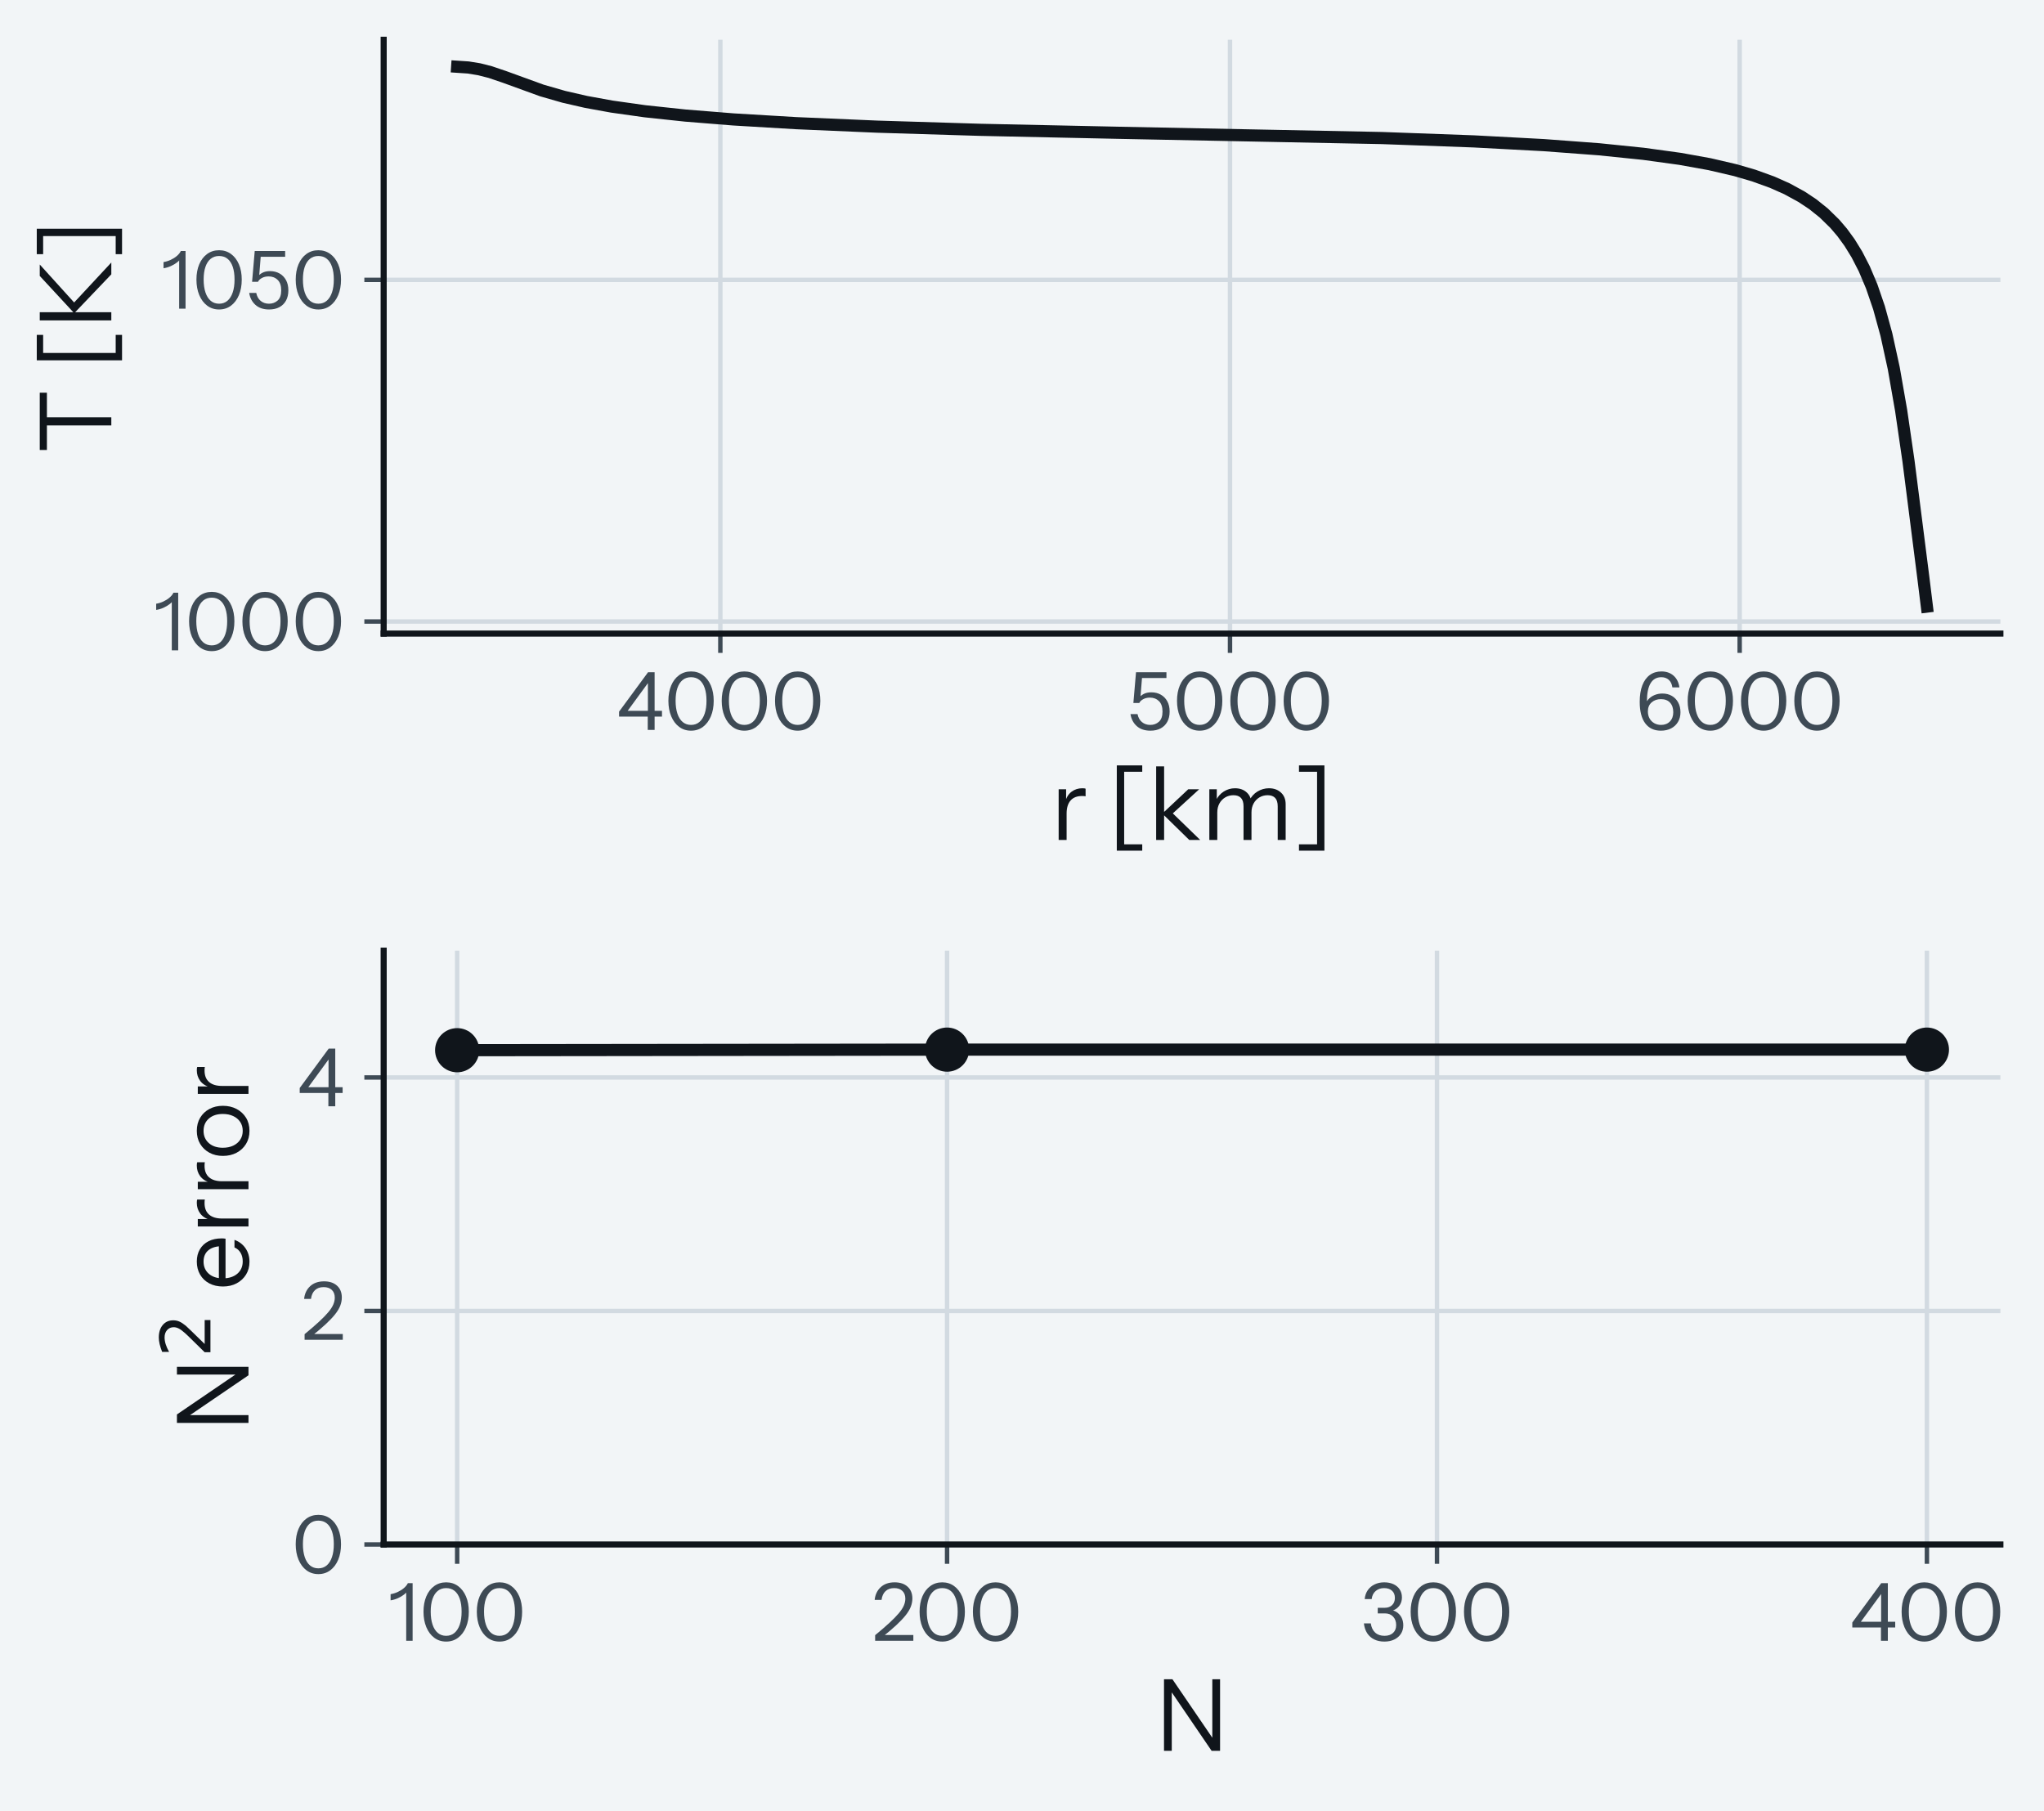
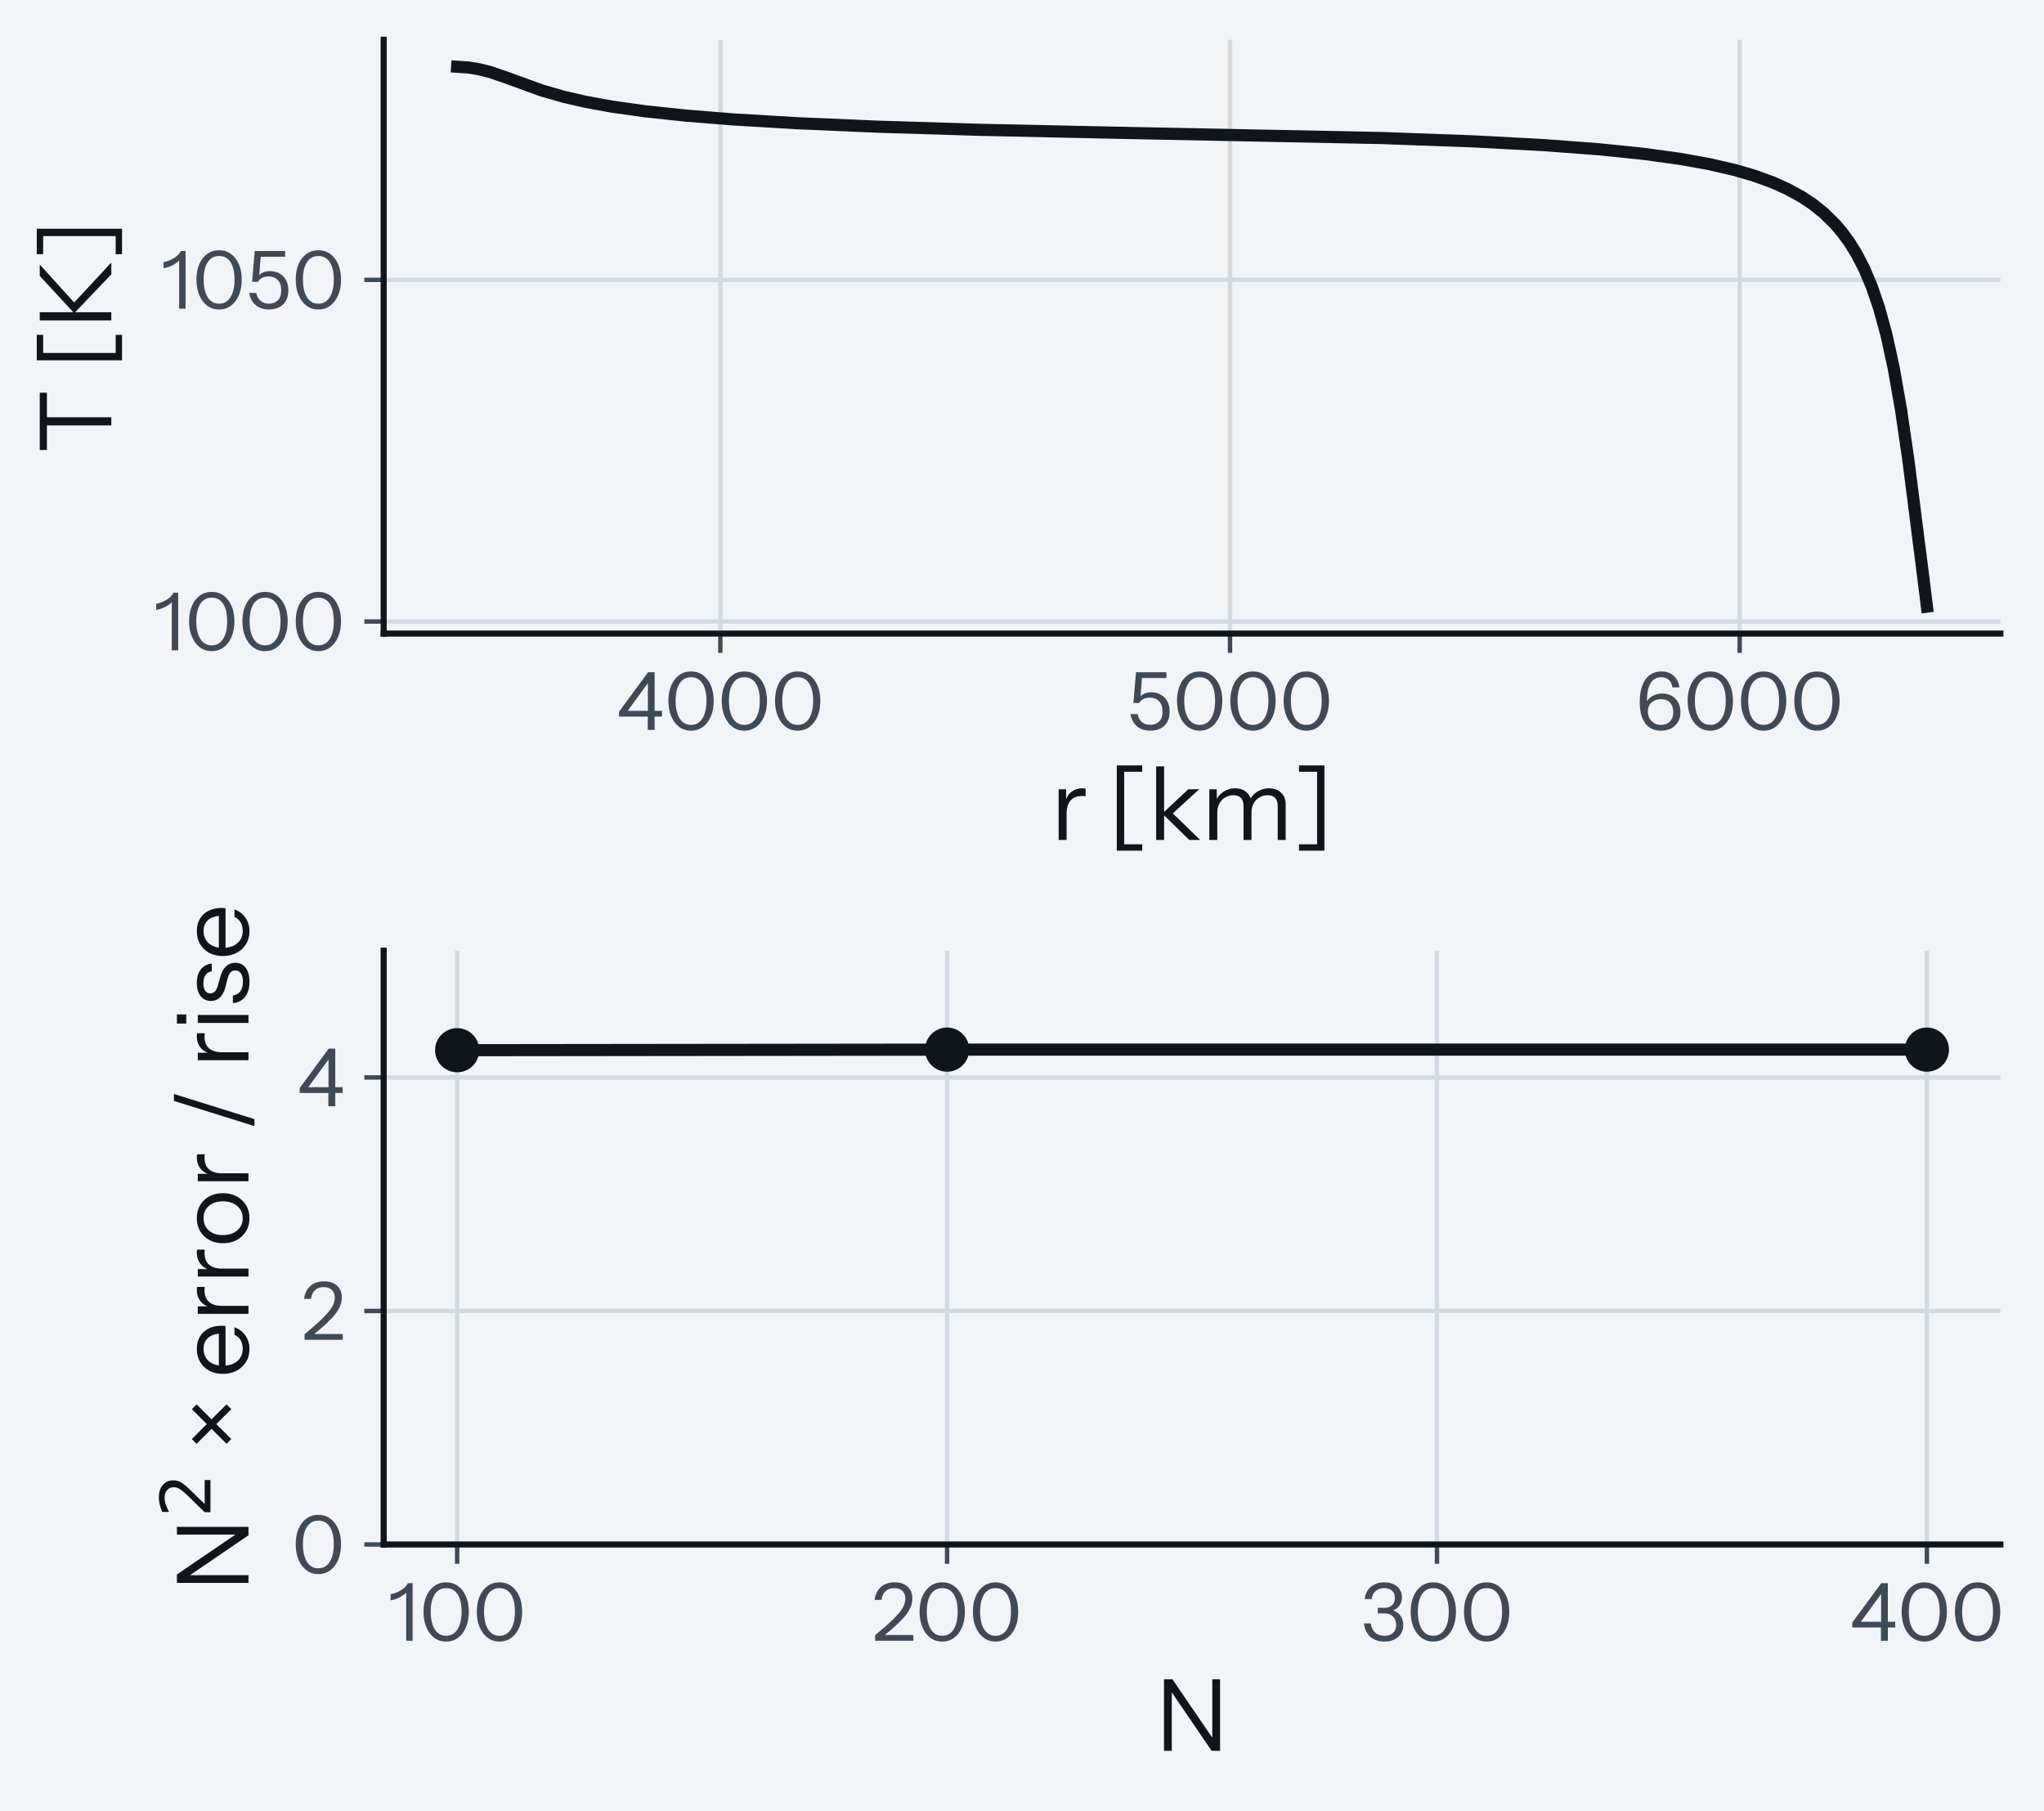
<svg xmlns="http://www.w3.org/2000/svg" xmlns:xlink="http://www.w3.org/1999/xlink" width="370.186pt" height="327.979pt" viewBox="0 0 370.186 327.979" version="1.1">
  <defs>
    <style type="text/css">*{stroke-linejoin: round; stroke-linecap: butt}</style>
  </defs>
  <g id="figure_1">
    <g id="patch_1">
      <path d="M -0 327.979  L 370.186 327.979  L 370.186 0  L -0 0  z " style="fill: #f2f5f7" />
    </g>
    <g id="axes_1">
      <g id="patch_2">
        <path d="M 69.487 114.746  L 362.289 114.746  L 362.289 7.2  L 69.487 7.2  z " style="fill: #f2f5f7" />
      </g>
      <g id="matplotlib.axis_1">
        <g id="xtick_1">
          <g id="line2d_1">
            <path d="M 130.461 114.746  L 130.461 7.2  " clip-path="url(#p8d91c52c07)" style="fill: none; stroke: #d2dae1; stroke-width: 0.8; stroke-linecap: square" />
          </g>
          <g id="line2d_2">
            <defs>
              <path id="m2a301ba8c9" d="M 0 0  L 0 3.5  " style="stroke: #3e4a55; stroke-width: 0.8" />
            </defs>
            <g>
              <use xlink:href="#m2a301ba8c9" x="130.461" y="114.746" style="fill: #3e4a55; stroke: #3e4a55; stroke-width: 0.8" />
            </g>
          </g>
          <g id="text_1">
            <g style="fill: #3e4a55" transform="translate(111.6264 132.1864) scale(0.145 -0.145)">
              <defs>
                <path id="InstrumentSans-Regular-34" d="M 2509 0  L 2509 1216  L 2522 1344  L 2522 3974  L 2694 3974  L 749 1312  L 576 1523  L 3648 1523  L 3648 1062  L 218 1062  L 218 1459  L 2534 4608  L 3059 4608  L 3059 0  L 2509 0  z " transform="scale(0.015625)" />
                <path id="InstrumentSans-Regular-30" d="M 2131 -64  Q 1587 -64 1180 240  Q 774 544 547 1085  Q 320 1626 320 2323  Q 320 3021 544 3549  Q 768 4077 1177 4374  Q 1587 4672 2131 4672  Q 2675 4672 3081 4374  Q 3488 4077 3715 3549  Q 3942 3021 3942 2323  Q 3942 1619 3715 1081  Q 3488 544 3081 240  Q 2675 -64 2131 -64  z M 2131 397  Q 2522 397 2797 630  Q 3072 864 3219 1296  Q 3366 1728 3366 2330  Q 3366 2925 3222 3347  Q 3078 3770 2803 3990  Q 2528 4211 2131 4211  Q 1734 4211 1459 3987  Q 1184 3763 1040 3344  Q 896 2925 896 2330  Q 896 1728 1043 1293  Q 1190 858 1465 627  Q 1741 397 2131 397  z " transform="scale(0.015625)" />
              </defs>
              <use xlink:href="#InstrumentSans-Regular-34" />
              <use xlink:href="#InstrumentSans-Regular-30" transform="translate(59.99999 0)" />
              <use xlink:href="#InstrumentSans-Regular-30" transform="translate(126.6 0)" />
              <use xlink:href="#InstrumentSans-Regular-30" transform="translate(193.2 0)" />
            </g>
          </g>
        </g>
        <g id="xtick_2">
          <g id="line2d_3">
            <path d="M 222.765 114.746  L 222.765 7.2  " clip-path="url(#p8d91c52c07)" style="fill: none; stroke: #d2dae1; stroke-width: 0.8; stroke-linecap: square" />
          </g>
          <g id="line2d_4">
            <g>
              <use xlink:href="#m2a301ba8c9" x="222.765" y="114.746" style="fill: #3e4a55; stroke: #3e4a55; stroke-width: 0.8" />
            </g>
          </g>
          <g id="text_2">
            <g style="fill: #3e4a55" transform="translate(204.1184 132.1864) scale(0.145 -0.145)">
              <defs>
                <path id="InstrumentSans-Regular-35" d="M 1869 -64  Q 1184 -64 774 304  Q 365 672 275 1261  L 838 1261  Q 922 845 1194 621  Q 1466 397 1856 397  Q 2266 397 2550 653  Q 2835 909 2835 1466  Q 2835 2022 2550 2300  Q 2266 2579 1830 2579  Q 1517 2579 1286 2451  Q 1056 2323 979 2150  L 506 2150  L 717 4608  L 3149 4608  L 3149 4147  L 1030 4147  L 1210 4339  L 1062 2483  L 941 2528  Q 1056 2720 1312 2861  Q 1568 3002 1939 3002  Q 2368 3002 2697 2816  Q 3027 2630 3216 2288  Q 3405 1946 3405 1466  Q 3405 986 3216 643  Q 3027 301 2684 118  Q 2342 -64 1869 -64  z " transform="scale(0.015625)" />
              </defs>
              <use xlink:href="#InstrumentSans-Regular-35" />
              <use xlink:href="#InstrumentSans-Regular-30" transform="translate(57.39999 0)" />
              <use xlink:href="#InstrumentSans-Regular-30" transform="translate(124 0)" />
              <use xlink:href="#InstrumentSans-Regular-30" transform="translate(190.6 0)" />
            </g>
          </g>
        </g>
        <g id="xtick_3">
          <g id="line2d_5">
            <path d="M 315.069 114.746  L 315.069 7.2  " clip-path="url(#p8d91c52c07)" style="fill: none; stroke: #d2dae1; stroke-width: 0.8; stroke-linecap: square" />
          </g>
          <g id="line2d_6">
            <g>
              <use xlink:href="#m2a301ba8c9" x="315.069" y="114.746" style="fill: #3e4a55; stroke: #3e4a55; stroke-width: 0.8" />
            </g>
          </g>
          <g id="text_3">
            <g style="fill: #3e4a55" transform="translate(296.2412 132.1864) scale(0.145 -0.145)">
              <defs>
                <path id="InstrumentSans-Regular-36" d="M 2010 -64  Q 1197 -64 758 528  Q 320 1120 320 2240  Q 320 3014 528 3558  Q 736 4102 1126 4387  Q 1517 4672 2054 4672  Q 2643 4672 3027 4333  Q 3411 3994 3494 3398  L 2931 3398  Q 2874 3795 2640 4003  Q 2406 4211 2048 4211  Q 1478 4211 1187 3724  Q 896 3238 896 2266  L 896 1850  L 749 1907  Q 806 2208 1004 2432  Q 1203 2656 1497 2781  Q 1792 2906 2131 2906  Q 2566 2906 2889 2717  Q 3213 2528 3395 2192  Q 3578 1856 3578 1408  Q 3578 966 3379 633  Q 3181 301 2829 118  Q 2477 -64 2010 -64  z M 2029 397  Q 2464 397 2733 672  Q 3002 947 3002 1414  Q 3002 1901 2742 2179  Q 2483 2458 2016 2458  Q 1568 2458 1270 2195  Q 973 1933 973 1472  Q 973 1152 1110 909  Q 1248 666 1488 531  Q 1728 397 2029 397  z " transform="scale(0.015625)" />
              </defs>
              <use xlink:href="#InstrumentSans-Regular-36" />
              <use xlink:href="#InstrumentSans-Regular-30" transform="translate(59.89999 0)" />
              <use xlink:href="#InstrumentSans-Regular-30" transform="translate(126.5 0)" />
              <use xlink:href="#InstrumentSans-Regular-30" transform="translate(193.1 0)" />
            </g>
          </g>
        </g>
        <g id="text_4">
          <g style="fill: #10151b" transform="translate(190.2927 152.1189) scale(0.18 -0.18)">
            <defs>
              <path id="InstrumentSans-Regular-72" d="M 512 0  L 512 3264  L 992 3264  L 992 2432  L 1024 2432  L 1024 0  L 512 0  z M 1024 1702  L 941 2477  Q 1056 2893 1350 3110  Q 1645 3328 2029 3328  Q 2189 3328 2246 3302  L 2246 2810  Q 2214 2822 2156 2825  Q 2099 2829 2016 2829  Q 1530 2829 1277 2537  Q 1024 2246 1024 1702  z " transform="scale(0.015625)" />
              <path id="InstrumentSans-Regular-20" transform="scale(0.015625)" />
              <path id="InstrumentSans-Regular-5b" d="M 576 -691  L 576 4800  L 2214 4800  L 2214 4390  L 1050 4390  L 1050 -282  L 2214 -282  L 2214 -691  L 576 -691  z " transform="scale(0.015625)" />
              <path id="InstrumentSans-Regular-6b" d="M 512 0  L 512 4736  L 1024 4736  L 1024 0  L 512 0  z M 2643 0  L 909 1696  L 2579 3264  L 3283 3264  L 1408 1549  L 1440 1850  L 3347 0  L 2643 0  z " transform="scale(0.015625)" />
              <path id="InstrumentSans-Regular-6d" d="M 512 0  L 512 3264  L 992 3264  L 992 2496  L 1024 2496  L 1024 0  L 512 0  z M 2714 0  L 2714 2163  Q 2714 2534 2547 2707  Q 2381 2880 2067 2880  Q 1773 2880 1536 2739  Q 1299 2598 1161 2348  Q 1024 2099 1024 1766  L 941 2541  Q 1107 2906 1440 3117  Q 1773 3328 2163 3328  Q 2637 3328 2931 3049  Q 3226 2771 3226 2298  L 3226 0  L 2714 0  z M 4915 0  L 4915 2163  Q 4915 2534 4748 2707  Q 4582 2880 4269 2880  Q 3974 2880 3737 2739  Q 3501 2598 3363 2348  Q 3226 2099 3226 1766  L 3098 2541  Q 3264 2906 3609 3117  Q 3955 3328 4352 3328  Q 4826 3328 5126 3049  Q 5427 2771 5427 2298  L 5427 0  L 4915 0  z " transform="scale(0.015625)" />
              <path id="InstrumentSans-Regular-5d" d="M 2022 4800  L 2022 -691  L 384 -691  L 384 -282  L 1549 -282  L 1549 4390  L 384 4390  L 384 4800  L 2022 4800  z " transform="scale(0.015625)" />
            </defs>
            <use xlink:href="#InstrumentSans-Regular-72" />
            <use xlink:href="#InstrumentSans-Regular-20" transform="translate(37.49999 0)" />
            <use xlink:href="#InstrumentSans-Regular-5b" transform="translate(57.49997 0)" />
            <use xlink:href="#InstrumentSans-Regular-6b" transform="translate(98.09996 0)" />
            <use xlink:href="#InstrumentSans-Regular-6d" transform="translate(151.5999 0)" />
            <use xlink:href="#InstrumentSans-Regular-5d" transform="translate(243.7999 0)" />
          </g>
        </g>
      </g>
      <g id="matplotlib.axis_2">
        <g id="ytick_1">
          <g id="line2d_7">
            <path d="M 69.487 112.561  L 362.289 112.561  " clip-path="url(#p8d91c52c07)" style="fill: none; stroke: #d2dae1; stroke-width: 0.8; stroke-linecap: square" />
          </g>
          <g id="line2d_8">
            <defs>
              <path id="me776a80f98" d="M 0 0  L -3.5 0  " style="stroke: #3e4a55; stroke-width: 0.8" />
            </defs>
            <g>
              <use xlink:href="#me776a80f98" x="69.487" y="112.561" style="fill: #3e4a55; stroke: #3e4a55; stroke-width: 0.8" />
            </g>
          </g>
          <g id="text_5">
            <g style="fill: #3e4a55" transform="translate(27.85 117.7808) scale(0.145 -0.145)">
              <defs>
                <path id="InstrumentSans-Regular-31" d="M 1440 0  L 1440 4083  L 1574 4051  Q 1498 3878 1280 3705  Q 1062 3533 777 3405  Q 493 3277 192 3232  L 192 3725  Q 493 3776 768 3904  Q 1043 4032 1257 4214  Q 1472 4397 1574 4608  L 1952 4608  L 1952 0  L 1440 0  z " transform="scale(0.015625)" />
              </defs>
              <use xlink:href="#InstrumentSans-Regular-31" />
              <use xlink:href="#InstrumentSans-Regular-30" transform="translate(39.09999 0)" />
              <use xlink:href="#InstrumentSans-Regular-30" transform="translate(105.7 0)" />
              <use xlink:href="#InstrumentSans-Regular-30" transform="translate(172.3 0)" />
            </g>
          </g>
        </g>
        <g id="ytick_2">
          <g id="line2d_9">
            <path d="M 69.487 50.684  L 362.289 50.684  " clip-path="url(#p8d91c52c07)" style="fill: none; stroke: #d2dae1; stroke-width: 0.8; stroke-linecap: square" />
          </g>
          <g id="line2d_10">
            <g>
              <use xlink:href="#me776a80f98" x="69.487" y="50.684" style="fill: #3e4a55; stroke: #3e4a55; stroke-width: 0.8" />
            </g>
          </g>
          <g id="text_6">
            <g style="fill: #3e4a55" transform="translate(29.18219 55.90358) scale(0.145 -0.145)">
              <use xlink:href="#InstrumentSans-Regular-31" />
              <use xlink:href="#InstrumentSans-Regular-30" transform="translate(39.09999 0)" />
              <use xlink:href="#InstrumentSans-Regular-35" transform="translate(105.7 0)" />
              <use xlink:href="#InstrumentSans-Regular-30" transform="translate(163.1 0)" />
            </g>
          </g>
        </g>
        <g id="text_7">
          <g style="fill: #10151b" transform="translate(20.16 82.14006) rotate(-90) scale(0.18 -0.18)">
            <defs>
              <path id="InstrumentSans-Regular-54" d="M 1811 0  L 1811 4147  L 230 4147  L 230 4608  L 3917 4608  L 3917 4147  L 2336 4147  L 2336 0  L 1811 0  z " transform="scale(0.015625)" />
              <path id="InstrumentSans-Regular-4b" d="M 550 0  L 550 4608  L 1075 4608  L 1075 0  L 550 0  z M 1018 2394  L 3411 4608  L 4147 4608  L 1702 2394  L 1018 2394  z M 3514 0  L 1005 2394  L 1702 2394  L 4275 0  L 3514 0  z " transform="scale(0.015625)" />
            </defs>
            <use xlink:href="#InstrumentSans-Regular-54" />
            <use xlink:href="#InstrumentSans-Regular-20" transform="translate(64.79999 0)" />
            <use xlink:href="#InstrumentSans-Regular-5b" transform="translate(84.79997 0)" />
            <use xlink:href="#InstrumentSans-Regular-4b" transform="translate(125.4 0)" />
            <use xlink:href="#InstrumentSans-Regular-5d" transform="translate(194.5999 0)" />
          </g>
        </g>
      </g>
      <g id="line2d_11">
        <path d="M 82.796 12.088  L 84.797 12.22  L 86.799 12.545  L 88.8 13.056  L 91.469 13.964  L 98.14 16.389  L 102.143 17.54  L 106.146 18.457  L 110.815 19.306  L 116.82 20.151  L 124.158 20.933  L 132.831 21.629  L 144.172 22.304  L 158.849 22.937  L 177.528 23.511  L 202.879 24.054  L 250.245 24.999  L 266.923 25.607  L 279.599 26.283  L 289.605 27.034  L 297.611 27.855  L 304.282 28.771  L 309.619 29.733  L 314.289 30.82  L 317.625 31.794  L 320.96 32.999  L 323.629 34.186  L 326.297 35.644  L 328.299 36.975  L 330.3 38.575  L 332.302 40.532  L 333.636 42.095  L 334.97 43.925  L 336.304 46.091  L 337.639 48.688  L 338.973 51.844  L 340.307 55.733  L 341.641 60.589  L 342.976 66.696  L 344.31 74.319  L 345.644 83.487  L 348.313 104.462  L 348.98 109.858  L 348.98 109.858  " clip-path="url(#p8d91c52c07)" style="fill: none; stroke: #10151b; stroke-width: 2.2; stroke-linecap: square" />
      </g>
      <g id="patch_3">
        <path d="M 69.487 114.746  L 69.487 7.2  " style="fill: none; stroke: #10151b; stroke-width: 1.1; stroke-linejoin: miter; stroke-linecap: square" />
      </g>
      <g id="patch_4">
        <path d="M 69.487 114.746  L 362.289 114.746  " style="fill: none; stroke: #10151b; stroke-width: 1.1; stroke-linejoin: miter; stroke-linecap: square" />
      </g>
    </g>
    <g id="axes_2">
      <g id="patch_5">
        <path d="M 69.487 279.716  L 362.289 279.716  L 362.289 172.17  L 69.487 172.17  z " style="fill: #f2f5f7" />
      </g>
      <g id="matplotlib.axis_3">
        <g id="xtick_4">
          <g id="line2d_12">
            <path d="M 82.796 279.716  L 82.796 172.17  " clip-path="url(#pf8faa07868)" style="fill: none; stroke: #d2dae1; stroke-width: 0.8; stroke-linecap: square" />
          </g>
          <g id="line2d_13">
            <g>
              <use xlink:href="#m2a301ba8c9" x="82.796" y="279.716" style="fill: #3e4a55; stroke: #3e4a55; stroke-width: 0.8" />
            </g>
          </g>
          <g id="text_8">
            <g style="fill: #3e4a55" transform="translate(70.30567 297.1564) scale(0.145 -0.145)">
              <use xlink:href="#InstrumentSans-Regular-31" />
              <use xlink:href="#InstrumentSans-Regular-30" transform="translate(39.09999 0)" />
              <use xlink:href="#InstrumentSans-Regular-30" transform="translate(105.7 0)" />
            </g>
          </g>
        </g>
        <g id="xtick_5">
          <g id="line2d_14">
            <path d="M 171.524 279.716  L 171.524 172.17  " clip-path="url(#pf8faa07868)" style="fill: none; stroke: #d2dae1; stroke-width: 0.8; stroke-linecap: square" />
          </g>
          <g id="line2d_15">
            <g>
              <use xlink:href="#m2a301ba8c9" x="171.524" y="279.716" style="fill: #3e4a55; stroke: #3e4a55; stroke-width: 0.8" />
            </g>
          </g>
          <g id="text_9">
            <g style="fill: #3e4a55" transform="translate(157.9166 297.1564) scale(0.145 -0.145)">
              <defs>
                <path id="InstrumentSans-Regular-32" d="M 256 0  L 256 448  Q 947 1018 1411 1446  Q 1875 1875 2153 2208  Q 2432 2541 2550 2819  Q 2669 3098 2669 3366  Q 2669 3763 2432 3987  Q 2195 4211 1779 4211  Q 1350 4211 1088 3968  Q 826 3725 768 3270  L 218 3270  Q 282 3898 701 4285  Q 1120 4672 1818 4672  Q 2464 4672 2848 4326  Q 3232 3981 3232 3379  Q 3232 3053 3107 2726  Q 2982 2400 2697 2041  Q 2413 1683 1949 1251  Q 1485 819 800 275  L 678 461  L 3309 461  L 3309 0  L 256 0  z " transform="scale(0.015625)" />
              </defs>
              <use xlink:href="#InstrumentSans-Regular-32" />
              <use xlink:href="#InstrumentSans-Regular-30" transform="translate(54.49999 0)" />
              <use xlink:href="#InstrumentSans-Regular-30" transform="translate(121.1 0)" />
            </g>
          </g>
        </g>
        <g id="xtick_6">
          <g id="line2d_16">
            <path d="M 260.252 279.716  L 260.252 172.17  " clip-path="url(#pf8faa07868)" style="fill: none; stroke: #d2dae1; stroke-width: 0.8; stroke-linecap: square" />
          </g>
          <g id="line2d_17">
            <g>
              <use xlink:href="#m2a301ba8c9" x="260.252" y="279.716" style="fill: #3e4a55; stroke: #3e4a55; stroke-width: 0.8" />
            </g>
          </g>
          <g id="text_10">
            <g style="fill: #3e4a55" transform="translate(246.4338 297.1564) scale(0.145 -0.145)">
              <defs>
                <path id="InstrumentSans-Regular-33" d="M 1894 -64  Q 1434 -64 1085 105  Q 736 275 521 601  Q 307 928 256 1389  L 806 1389  Q 877 909 1158 653  Q 1440 397 1901 397  Q 2336 397 2585 627  Q 2835 858 2835 1254  Q 2835 1670 2592 1929  Q 2349 2189 1939 2189  L 1363 2189  L 1363 2637  L 1920 2637  Q 2291 2637 2512 2851  Q 2733 3066 2733 3424  Q 2733 3802 2499 4006  Q 2266 4211 1869 4211  Q 1478 4211 1203 3984  Q 928 3757 877 3334  L 320 3334  Q 358 3744 563 4041  Q 768 4339 1110 4505  Q 1453 4672 1882 4672  Q 2298 4672 2618 4525  Q 2938 4378 3117 4106  Q 3296 3834 3296 3469  Q 3296 3142 3149 2892  Q 3002 2643 2749 2502  Q 2496 2362 2170 2362  L 2131 2496  Q 2522 2496 2806 2333  Q 3091 2170 3248 1888  Q 3405 1606 3405 1235  Q 3405 851 3213 556  Q 3021 262 2681 99  Q 2342 -64 1894 -64  z " transform="scale(0.015625)" />
              </defs>
              <use xlink:href="#InstrumentSans-Regular-33" />
              <use xlink:href="#InstrumentSans-Regular-30" transform="translate(57.39999 0)" />
              <use xlink:href="#InstrumentSans-Regular-30" transform="translate(124 0)" />
            </g>
          </g>
        </g>
        <g id="xtick_7">
          <g id="line2d_18">
            <path d="M 348.98 279.716  L 348.98 172.17  " clip-path="url(#pf8faa07868)" style="fill: none; stroke: #d2dae1; stroke-width: 0.8; stroke-linecap: square" />
          </g>
          <g id="line2d_19">
            <g>
              <use xlink:href="#m2a301ba8c9" x="348.98" y="279.716" style="fill: #3e4a55; stroke: #3e4a55; stroke-width: 0.8" />
            </g>
          </g>
          <g id="text_11">
            <g style="fill: #3e4a55" transform="translate(334.9736 297.1564) scale(0.145 -0.145)">
              <use xlink:href="#InstrumentSans-Regular-34" />
              <use xlink:href="#InstrumentSans-Regular-30" transform="translate(59.99999 0)" />
              <use xlink:href="#InstrumentSans-Regular-30" transform="translate(126.6 0)" />
            </g>
          </g>
        </g>
        <g id="text_12">
          <g style="fill: #10151b" transform="translate(209.2645 317.0889) scale(0.18 -0.18)">
            <defs>
              <path id="InstrumentSans-Regular-4e" d="M 550 0  L 550 4608  L 1094 4608  L 3738 730  L 3661 717  L 3661 4608  L 4160 4608  L 4160 0  L 3616 0  L 973 3878  L 1050 3891  L 1050 0  L 550 0  z " transform="scale(0.015625)" />
            </defs>
            <use xlink:href="#InstrumentSans-Regular-4e" />
          </g>
        </g>
      </g>
      <g id="matplotlib.axis_4">
        <g id="ytick_3">
          <g id="line2d_20">
            <path d="M 69.487 279.716  L 362.289 279.716  " clip-path="url(#pf8faa07868)" style="fill: none; stroke: #d2dae1; stroke-width: 0.8; stroke-linecap: square" />
          </g>
          <g id="line2d_21">
            <g>
              <use xlink:href="#me776a80f98" x="69.487" y="279.716" style="fill: #3e4a55; stroke: #3e4a55; stroke-width: 0.8" />
            </g>
          </g>
          <g id="text_13">
            <g style="fill: #3e4a55" transform="translate(52.83078 284.9364) scale(0.145 -0.145)">
              <use xlink:href="#InstrumentSans-Regular-30" />
            </g>
          </g>
        </g>
        <g id="ytick_4">
          <g id="line2d_22">
            <path d="M 69.487 237.425  L 362.289 237.425  " clip-path="url(#pf8faa07868)" style="fill: none; stroke: #d2dae1; stroke-width: 0.8; stroke-linecap: square" />
          </g>
          <g id="line2d_23">
            <g>
              <use xlink:href="#me776a80f98" x="69.487" y="237.425" style="fill: #3e4a55; stroke: #3e4a55; stroke-width: 0.8" />
            </g>
          </g>
          <g id="text_14">
            <g style="fill: #3e4a55" transform="translate(54.58438 242.6448) scale(0.145 -0.145)">
              <use xlink:href="#InstrumentSans-Regular-32" />
            </g>
          </g>
        </g>
        <g id="ytick_5">
          <g id="line2d_24">
            <path d="M 69.487 195.133  L 362.289 195.133  " clip-path="url(#pf8faa07868)" style="fill: none; stroke: #d2dae1; stroke-width: 0.8; stroke-linecap: square" />
          </g>
          <g id="line2d_25">
            <g>
              <use xlink:href="#me776a80f98" x="69.487" y="195.133" style="fill: #3e4a55; stroke: #3e4a55; stroke-width: 0.8" />
            </g>
          </g>
          <g id="text_15">
            <g style="fill: #3e4a55" transform="translate(53.78688 200.3533) scale(0.145 -0.145)">
              <use xlink:href="#InstrumentSans-Regular-34" />
            </g>
          </g>
        </g>
        <g id="text_16">
-           <g style="fill: #10151b" transform="translate(45.14078 259.2432) rotate(-90) scale(0.18 -0.18)">
+           <g style="fill: #10151b" transform="translate(45.14078 288.2232) rotate(-90) scale(0.18 -0.18)">
            <defs>
              <path id="DejaVuSans-32" d="M 1228 531  L 3431 531  L 3431 0  L 469 0  L 469 531  Q 828 903 1448 1529  Q 2069 2156 2228 2338  Q 2531 2678 2651 2914  Q 2772 3150 2772 3378  Q 2772 3750 2511 3984  Q 2250 4219 1831 4219  Q 1534 4219 1204 4116  Q 875 4013 500 3803  L 500 4441  Q 881 4594 1212 4672  Q 1544 4750 1819 4750  Q 2544 4750 2975 4387  Q 3406 4025 3406 3419  Q 3406 3131 3298 2873  Q 3191 2616 2906 2266  Q 2828 2175 2409 1742  Q 1991 1309 1228 531  z " transform="scale(0.015625)" />
+               <path id="InstrumentSans-Regular-d7" d="M 2662 1107  L 429 3341  L 736 3648  L 2970 1414  L 2662 1107  z M 736 1107  L 429 1414  L 2662 3648  L 2970 3341  L 736 1107  z " transform="scale(0.015625)" />
              <path id="InstrumentSans-Regular-65" d="M 1850 -64  Q 1382 -64 1024 157  Q 666 378 461 762  Q 256 1146 256 1645  Q 256 2144 457 2525  Q 659 2906 1024 3117  Q 1389 3328 1862 3328  Q 2317 3328 2653 3129  Q 2989 2931 3171 2572  Q 3354 2214 3354 1728  Q 3354 1664 3350 1606  Q 3347 1549 3334 1478  L 640 1478  L 640 1907  L 3021 1907  L 2854 1670  Q 2854 2259 2595 2576  Q 2336 2893 1862 2893  Q 1376 2893 1078 2557  Q 781 2221 781 1651  Q 781 1069 1078 720  Q 1376 371 1875 371  Q 2189 371 2425 508  Q 2662 646 2771 902  L 3258 902  Q 3098 454 2723 195  Q 2349 -64 1850 -64  z " transform="scale(0.015625)" />
              <path id="InstrumentSans-Regular-6f" d="M 1869 -64  Q 1389 -64 1024 160  Q 659 384 457 771  Q 256 1158 256 1645  Q 256 2138 461 2515  Q 666 2893 1027 3110  Q 1389 3328 1869 3328  Q 2355 3328 2716 3110  Q 3078 2893 3280 2515  Q 3482 2138 3482 1645  Q 3482 1158 3280 771  Q 3078 384 2716 160  Q 2355 -64 1869 -64  z M 1869 371  Q 2202 371 2445 534  Q 2688 698 2822 986  Q 2957 1274 2957 1651  Q 2957 2214 2659 2553  Q 2362 2893 1869 2893  Q 1382 2893 1081 2553  Q 781 2214 781 1651  Q 781 1274 915 986  Q 1050 698 1296 534  Q 1542 371 1869 371  z " transform="scale(0.015625)" />
+               <path id="InstrumentSans-Regular-2f" d="M 384 -384  L 2003 4800  L 2451 4800  L 832 -384  L 384 -384  z " transform="scale(0.015625)" />
+               <path id="InstrumentSans-Regular-69" d="M 512 0  L 512 3264  L 1024 3264  L 1024 0  L 512 0  z M 472 4006  L 472 4608  L 1061 4608  L 1061 4006  L 472 4006  z " transform="scale(0.015625)" />
+               <path id="InstrumentSans-Regular-73" d="M 1619 -64  Q 1018 -64 659 214  Q 301 493 250 1005  L 742 1005  Q 787 691 1017 524  Q 1248 358 1632 358  Q 1971 358 2163 486  Q 2355 614 2355 851  Q 2355 1018 2246 1142  Q 2138 1267 1811 1350  L 1286 1485  Q 838 1600 614 1840  Q 390 2080 390 2413  Q 390 2835 704 3081  Q 1018 3328 1555 3328  Q 2086 3328 2419 3072  Q 2752 2816 2797 2362  L 2304 2362  Q 2259 2624 2060 2765  Q 1862 2906 1536 2906  Q 1222 2906 1049 2787  Q 877 2669 877 2451  Q 877 2285 1001 2163  Q 1126 2042 1421 1958  L 1933 1818  Q 2387 1696 2617 1446  Q 2848 1197 2848 845  Q 2848 416 2521 176  Q 2195 -64 1619 -64  z " transform="scale(0.015625)" />
            </defs>
            <use xlink:href="#InstrumentSans-Regular-4e" transform="translate(0 0.765625)" />
            <use xlink:href="#DejaVuSans-32" transform="translate(74.55702 39.04688) scale(0.7)" />
            <use xlink:href="#InstrumentSans-Regular-20" transform="translate(121.8275 0.765625)" />
-             <use xlink:href="#InstrumentSans-Regular-65" transform="translate(141.8275 0.765625)" />
-             <use xlink:href="#InstrumentSans-Regular-72" transform="translate(198.2275 0.765625)" />
-             <use xlink:href="#InstrumentSans-Regular-72" transform="translate(235.7275 0.765625)" />
-             <use xlink:href="#InstrumentSans-Regular-6f" transform="translate(273.2275 0.765625)" />
-             <use xlink:href="#InstrumentSans-Regular-72" transform="translate(331.6275 0.765625)" />
+             <use xlink:href="#InstrumentSans-Regular-d7" transform="translate(141.8275 0.765625)" />
+             <use xlink:href="#InstrumentSans-Regular-20" transform="translate(194.9275 0.765625)" />
+             <use xlink:href="#InstrumentSans-Regular-65" transform="translate(214.9275 0.765625)" />
+             <use xlink:href="#InstrumentSans-Regular-72" transform="translate(271.3275 0.765625)" />
+             <use xlink:href="#InstrumentSans-Regular-72" transform="translate(308.8275 0.765625)" />
+             <use xlink:href="#InstrumentSans-Regular-6f" transform="translate(346.3275 0.765625)" />
+             <use xlink:href="#InstrumentSans-Regular-72" transform="translate(404.7274 0.765625)" />
+             <use xlink:href="#InstrumentSans-Regular-20" transform="translate(442.2274 0.765625)" />
+             <use xlink:href="#InstrumentSans-Regular-2f" transform="translate(462.2274 0.765625)" />
+             <use xlink:href="#InstrumentSans-Regular-20" transform="translate(506.5274 0.765625)" />
+             <use xlink:href="#InstrumentSans-Regular-72" transform="translate(526.5274 0.765625)" />
+             <use xlink:href="#InstrumentSans-Regular-69" transform="translate(564.0274 0.765625)" />
+             <use xlink:href="#InstrumentSans-Regular-73" transform="translate(588.0274 0.765625)" />
+             <use xlink:href="#InstrumentSans-Regular-65" transform="translate(635.3273 0.765625)" />
          </g>
        </g>
      </g>
      <g id="line2d_26">
        <path d="M 82.796 190.2  L 171.524 190.094  L 348.98 190.094  " clip-path="url(#pf8faa07868)" style="fill: none; stroke: #10151b; stroke-width: 2.2; stroke-linecap: square" />
        <defs>
          <path id="m4e214ecc18" d="M 0 3.5  C 0.928 3.5 1.819 3.131 2.475 2.475  C 3.131 1.819 3.5 0.928 3.5 0  C 3.5 -0.928 3.131 -1.819 2.475 -2.475  C 1.819 -3.131 0.928 -3.5 0 -3.5  C -0.928 -3.5 -1.819 -3.131 -2.475 -2.475  C -3.131 -1.819 -3.5 -0.928 -3.5 0  C -3.5 0.928 -3.131 1.819 -2.475 2.475  C -1.819 3.131 -0.928 3.5 0 3.5  z " style="stroke: #10151b" />
        </defs>
        <g clip-path="url(#pf8faa07868)">
          <use xlink:href="#m4e214ecc18" x="82.796" y="190.2" style="fill: #10151b; stroke: #10151b" />
          <use xlink:href="#m4e214ecc18" x="171.524" y="190.094" style="fill: #10151b; stroke: #10151b" />
          <use xlink:href="#m4e214ecc18" x="348.98" y="190.094" style="fill: #10151b; stroke: #10151b" />
        </g>
      </g>
      <g id="patch_6">
        <path d="M 69.487 279.716  L 69.487 172.17  " style="fill: none; stroke: #10151b; stroke-width: 1.1; stroke-linejoin: miter; stroke-linecap: square" />
      </g>
      <g id="patch_7">
        <path d="M 69.487 279.716  L 362.289 279.716  " style="fill: none; stroke: #10151b; stroke-width: 1.1; stroke-linejoin: miter; stroke-linecap: square" />
      </g>
    </g>
  </g>
  <defs>
    <clipPath id="p8d91c52c07">
      <rect x="69.487" y="7.2" width="292.802" height="107.546" />
    </clipPath>
    <clipPath id="pf8faa07868">
      <rect x="69.487" y="172.17" width="292.802" height="107.546" />
    </clipPath>
  </defs>
</svg>
